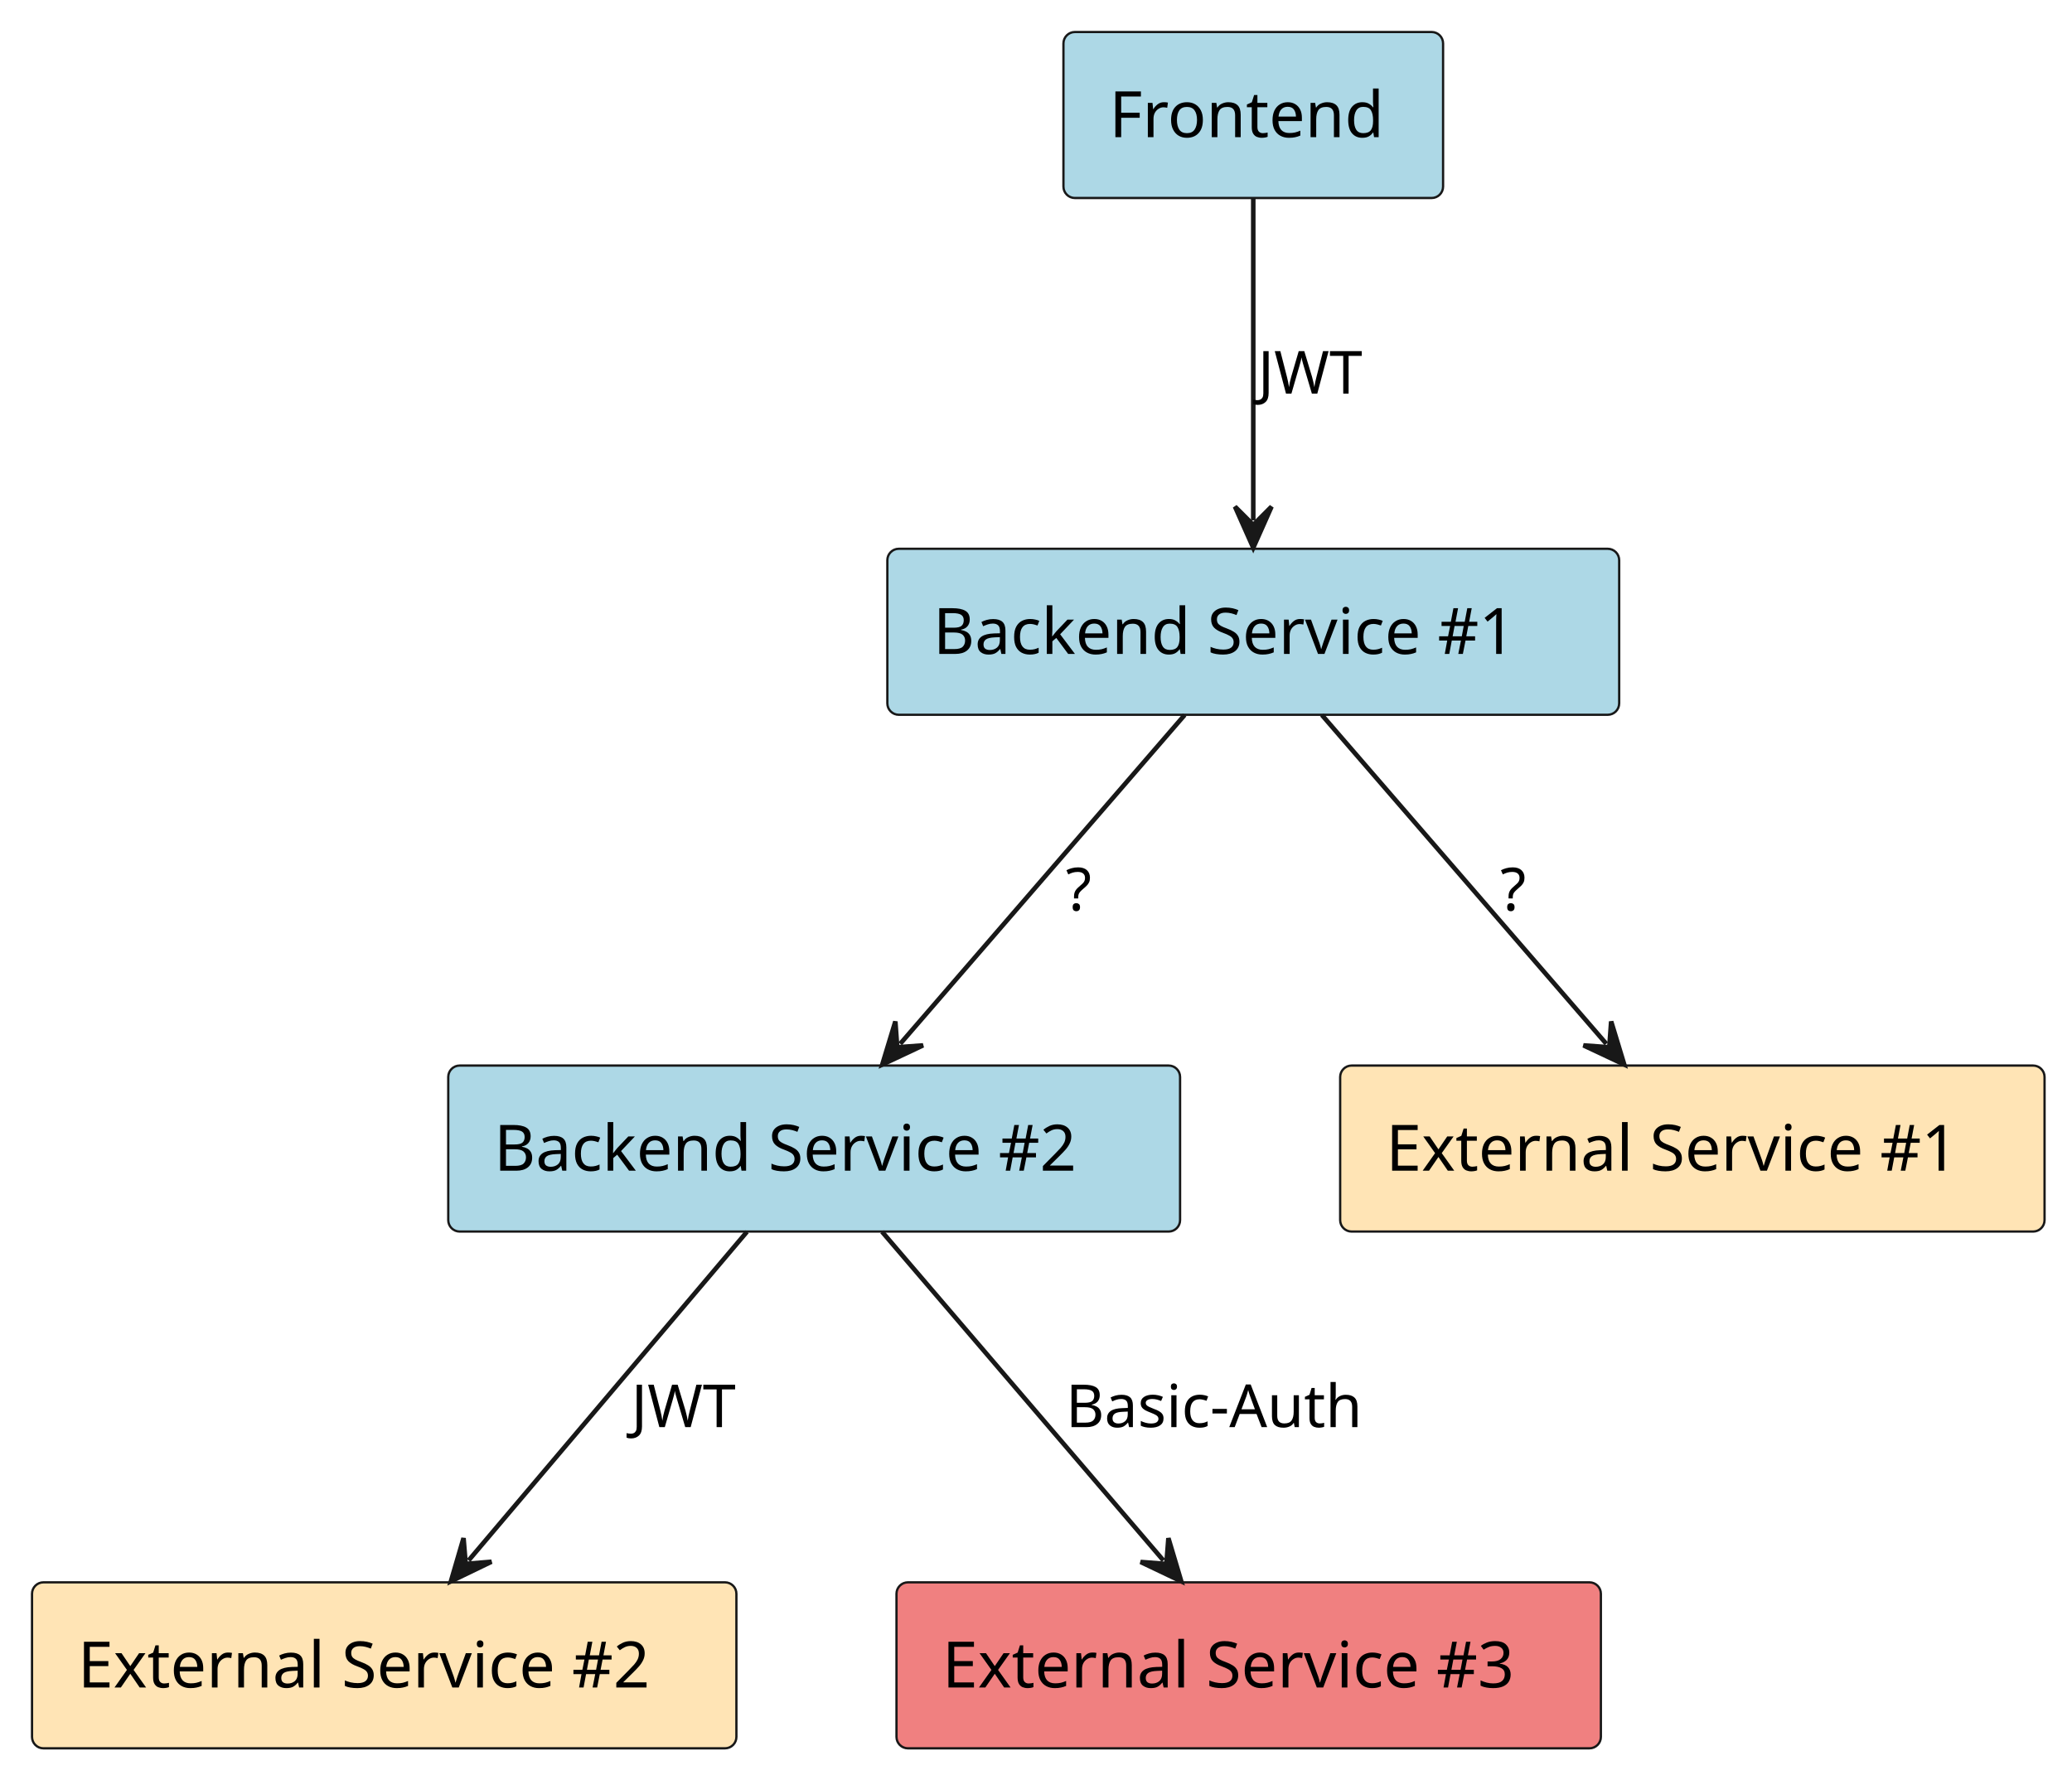
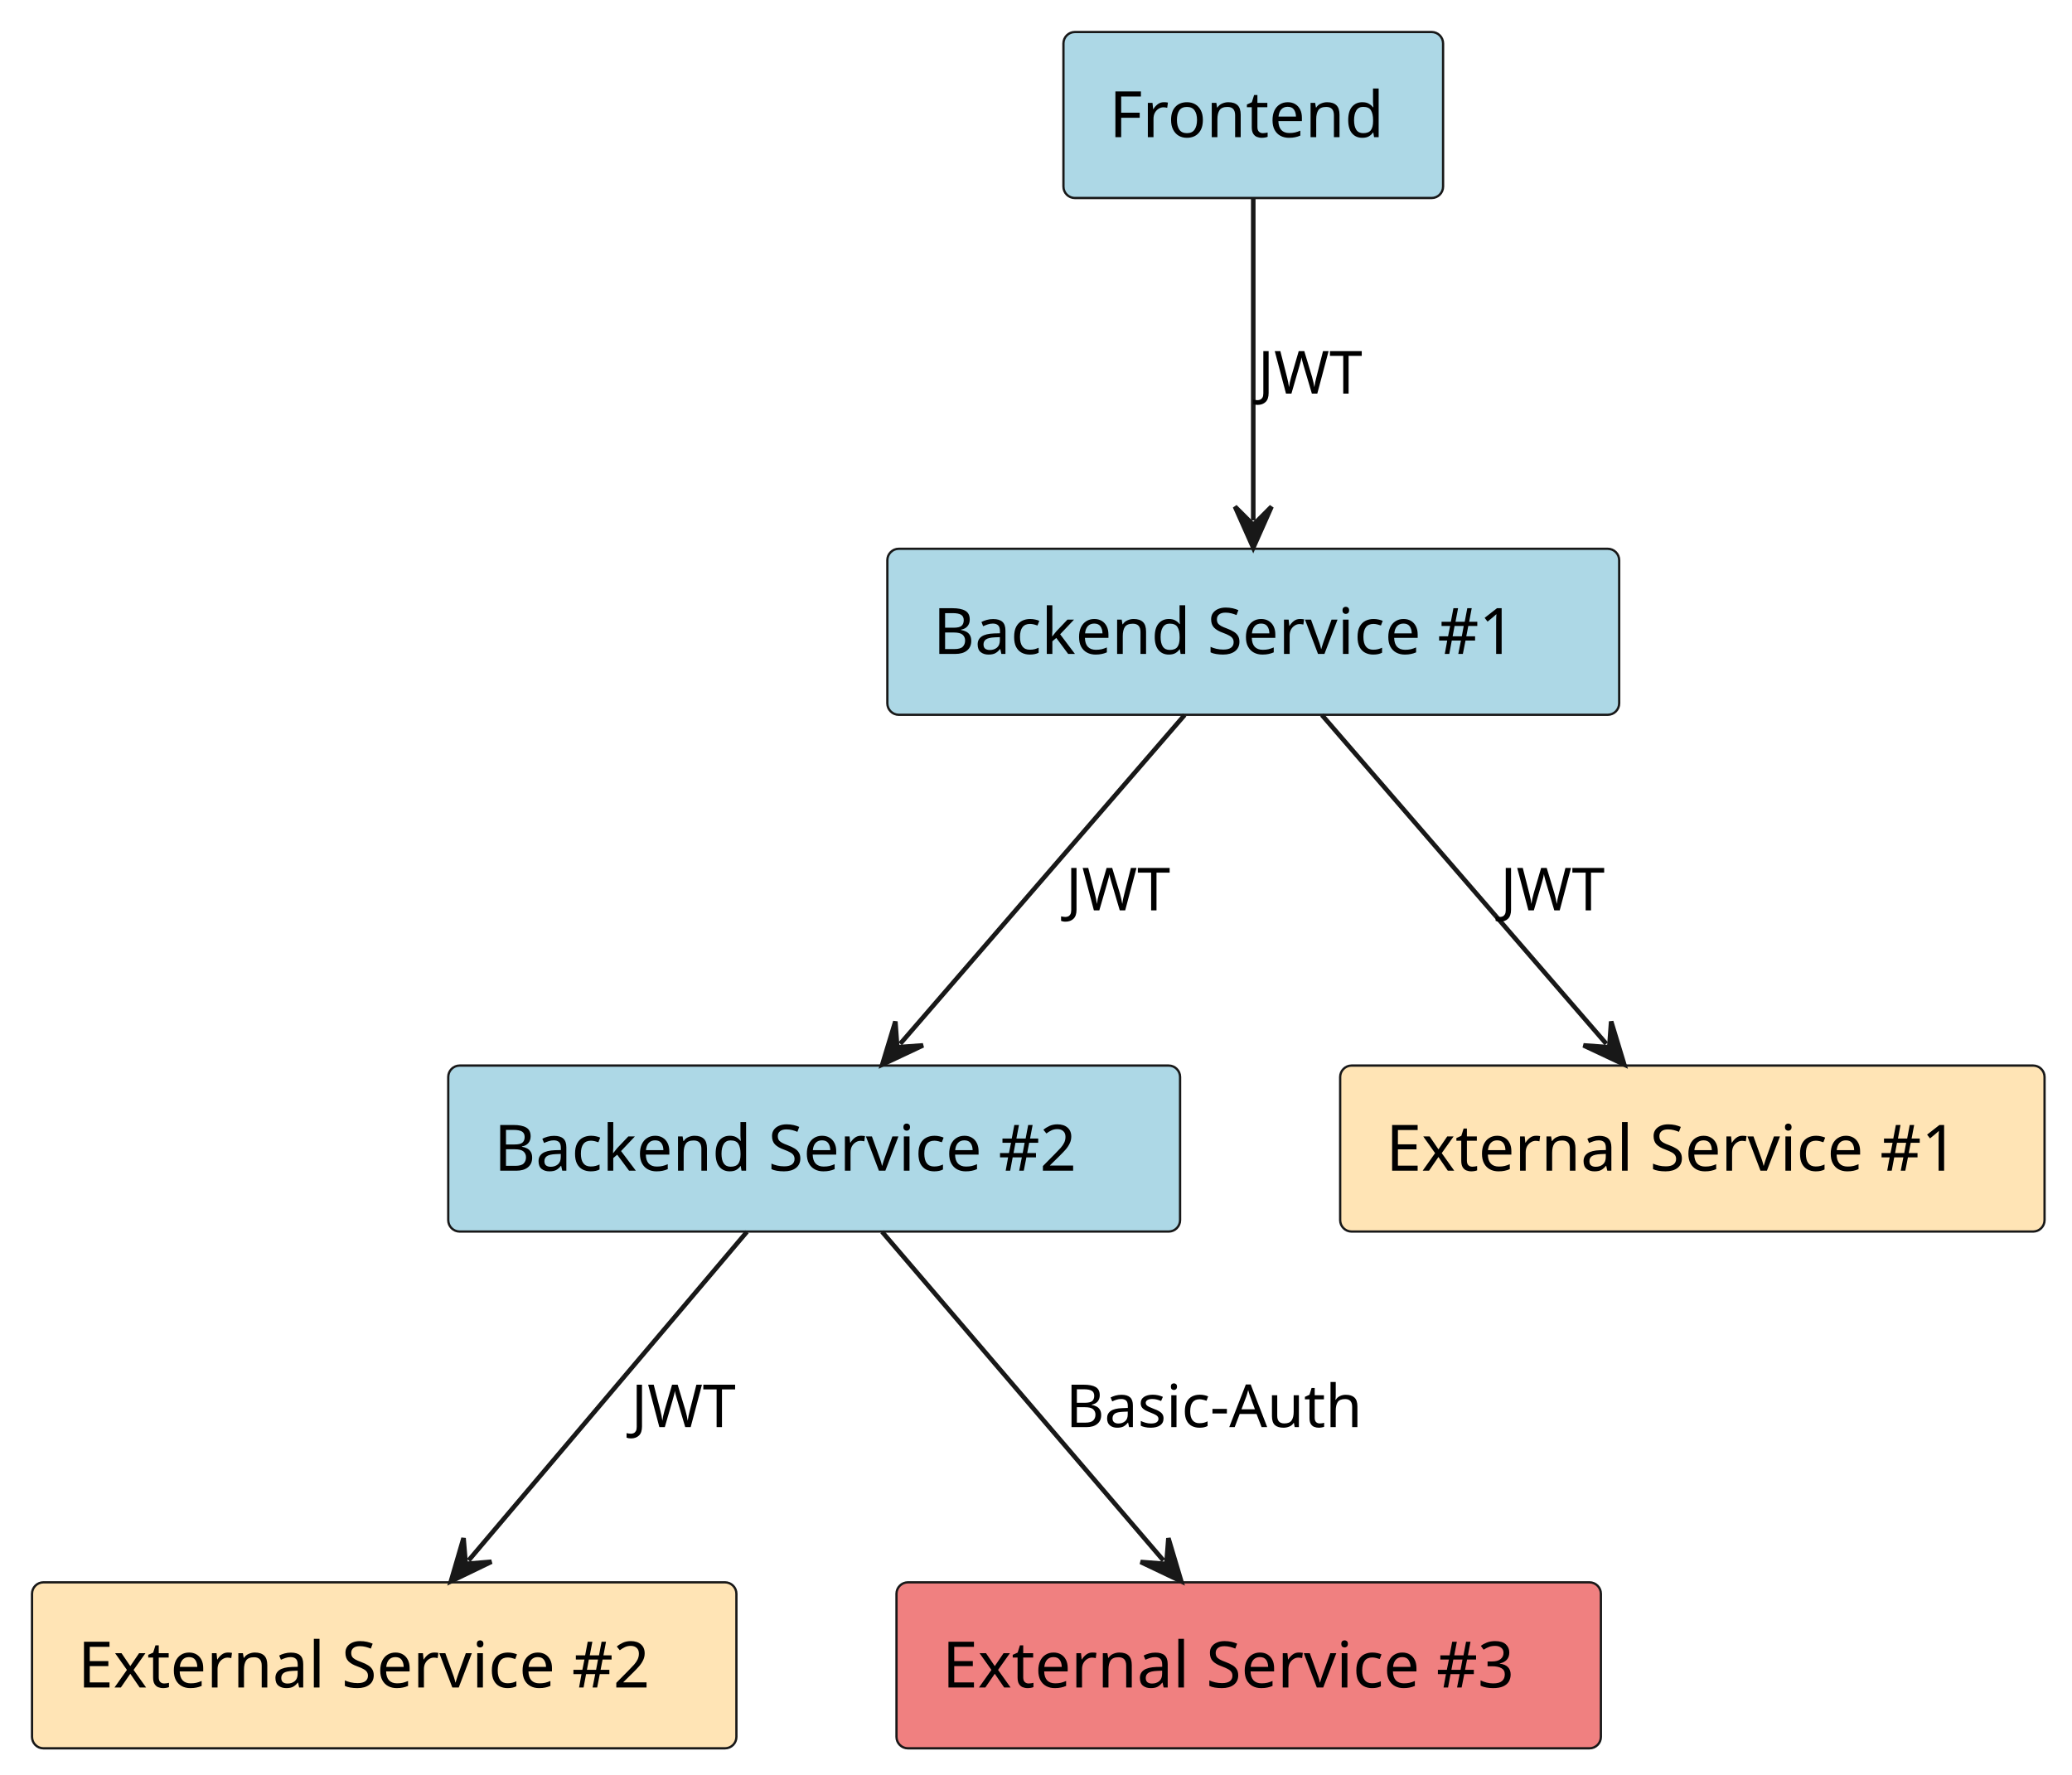
<svg xmlns="http://www.w3.org/2000/svg" contentStyleType="text/css" height="388px" preserveAspectRatio="none" style="width:453px;height:388px;background:#FFFFFF;" version="1.1" viewBox="0 0 453 388" width="453px" zoomAndPan="magnify">
  <defs />
  <g>
    <g id="elem_platform__application__backend_service_1">
      <rect fill="#ADD8E6" height="36.297" rx="2.5" ry="2.5" style="stroke:#181818;stroke-width:0.5;" width="160" x="194" y="120" />
      <text fill="#000000" font-family="sans-serif" font-size="14" lengthAdjust="spacing" textLength="140" x="204" y="142.995">Backend Service #1</text>
    </g>
    <g id="elem_platform__application__backend_service_2">
      <rect fill="#ADD8E6" height="36.297" rx="2.5" ry="2.5" style="stroke:#181818;stroke-width:0.5;" width="160" x="98" y="233" />
      <text fill="#000000" font-family="sans-serif" font-size="14" lengthAdjust="spacing" textLength="140" x="108" y="255.995">Backend Service #2</text>
    </g>
    <g id="elem_platform__application__frontend">
      <rect fill="#ADD8E6" height="36.297" rx="2.5" ry="2.5" style="stroke:#181818;stroke-width:0.5;" width="83" x="232.5" y="7" />
      <text fill="#000000" font-family="sans-serif" font-size="14" lengthAdjust="spacing" textLength="63" x="242.5" y="29.995">Frontend</text>
    </g>
    <g id="elem_platform__external_service_1">
      <rect fill="#FFE4B5" height="36.297" rx="2.5" ry="2.5" style="stroke:#181818;stroke-width:0.5;" width="154" x="293" y="233" />
      <text fill="#000000" font-family="sans-serif" font-size="14" lengthAdjust="spacing" textLength="134" x="303" y="255.995">External Service #1</text>
    </g>
    <g id="elem_platform__external_service_2">
      <rect fill="#FFE4B5" height="36.297" rx="2.5" ry="2.5" style="stroke:#181818;stroke-width:0.5;" width="154" x="7" y="346" />
      <text fill="#000000" font-family="sans-serif" font-size="14" lengthAdjust="spacing" textLength="134" x="17" y="368.995">External Service #2</text>
    </g>
    <g id="elem_other_project__external_service_3">
      <rect fill="#F08080" height="36.297" rx="2.5" ry="2.5" style="stroke:#181818;stroke-width:0.5;" width="154" x="196" y="346" />
      <text fill="#000000" font-family="sans-serif" font-size="14" lengthAdjust="spacing" textLength="134" x="206" y="368.995">External Service #3</text>
    </g>
+     <g id="link_platform__application__backend_service_1_platform__application__backend_service_2">
+       <path d="M259,156.34 C240.96,177.2 214.805,207.442 196.815,228.242 " fill="none" id="platform__application__backend_service_1-to-platform__application__backend_service_2" style="stroke:#181818;stroke-width:1.0;" />
+       <polygon fill="#181818" points="192.89,232.78,201.803,228.589,196.161,228.998,195.752,223.356,192.89,232.78" style="stroke:#181818;stroke-width:1.0;" />
+       <text fill="#000000" font-family="sans-serif" font-size="13" lengthAdjust="spacing" textLength="21" x="233" y="199.067">JWT</text>
+     </g>
    <g id="link_platform__application__backend_service_1_platform__external_service_1">
      <path d="M289,156.34 C307.04,177.2 333.195,207.442 351.185,228.242 " fill="none" id="platform__application__backend_service_1-to-platform__external_service_1" style="stroke:#181818;stroke-width:1.0;" />
      <polygon fill="#181818" points="355.11,232.78,352.248,223.356,351.839,228.998,346.197,228.589,355.11,232.78" style="stroke:#181818;stroke-width:1.0;" />
-       <text fill="#000000" font-family="sans-serif" font-size="13" lengthAdjust="spacing" textLength="7" x="328" y="199.067">?</text>
-     </g>
-     <g id="link_platform__application__backend_service_1_platform__application__backend_service_2">
-       <path d="M259,156.34 C240.96,177.2 214.805,207.442 196.815,228.242 " fill="none" id="platform__application__backend_service_1-to-platform__application__backend_service_2" style="stroke:#181818;stroke-width:1.0;" />
-       <polygon fill="#181818" points="192.89,232.78,201.803,228.589,196.161,228.998,195.752,223.356,192.89,232.78" style="stroke:#181818;stroke-width:1.0;" />
-       <text fill="#000000" font-family="sans-serif" font-size="13" lengthAdjust="spacing" textLength="7" x="233" y="199.067">?</text>
+       <text fill="#000000" font-family="sans-serif" font-size="13" lengthAdjust="spacing" textLength="21" x="328" y="199.067">JWT</text>
    </g>
    <g id="link_platform__application__backend_service_2_platform__external_service_2">
      <path d="M163.31,269.34 C145.65,290.2 120.078,320.402 102.458,341.202 " fill="none" id="platform__application__backend_service_2-to-platform__external_service_2" style="stroke:#181818;stroke-width:1.0;" />
      <polygon fill="#181818" points="98.58,345.78,107.449,341.498,101.812,341.965,101.345,336.327,98.58,345.78" style="stroke:#181818;stroke-width:1.0;" />
      <text fill="#000000" font-family="sans-serif" font-size="13" lengthAdjust="spacing" textLength="21" x="138" y="312.067">JWT</text>
    </g>
    <g id="link_platform__application__backend_service_2_other_project__external_service_3">
      <path d="M192.84,269.34 C210.69,290.2 236.559,320.421 254.359,341.221 " fill="none" id="platform__application__backend_service_2-to-other_project__external_service_3" style="stroke:#181818;stroke-width:1.0;" />
      <polygon fill="#181818" points="258.26,345.78,255.447,336.341,255.009,341.981,249.369,341.543,258.26,345.78" style="stroke:#181818;stroke-width:1.0;" />
      <text fill="#000000" font-family="sans-serif" font-size="13" lengthAdjust="spacing" textLength="69" x="233" y="312.067">Basic-Auth</text>
    </g>
    <g id="link_platform__application__frontend_platform__application__backend_service_1">
      <path d="M274,43.34 C274,64.2 274,92.98 274,113.78 " fill="none" id="platform__application__frontend-to-platform__application__backend_service_1" style="stroke:#181818;stroke-width:1.0;" />
      <polygon fill="#181818" points="274,119.78,278,110.78,274,114.78,270,110.78,274,119.78" style="stroke:#181818;stroke-width:1.0;" />
      <text fill="#000000" font-family="sans-serif" font-size="13" lengthAdjust="spacing" textLength="21" x="275" y="86.067">JWT</text>
    </g>
  </g>
</svg>
